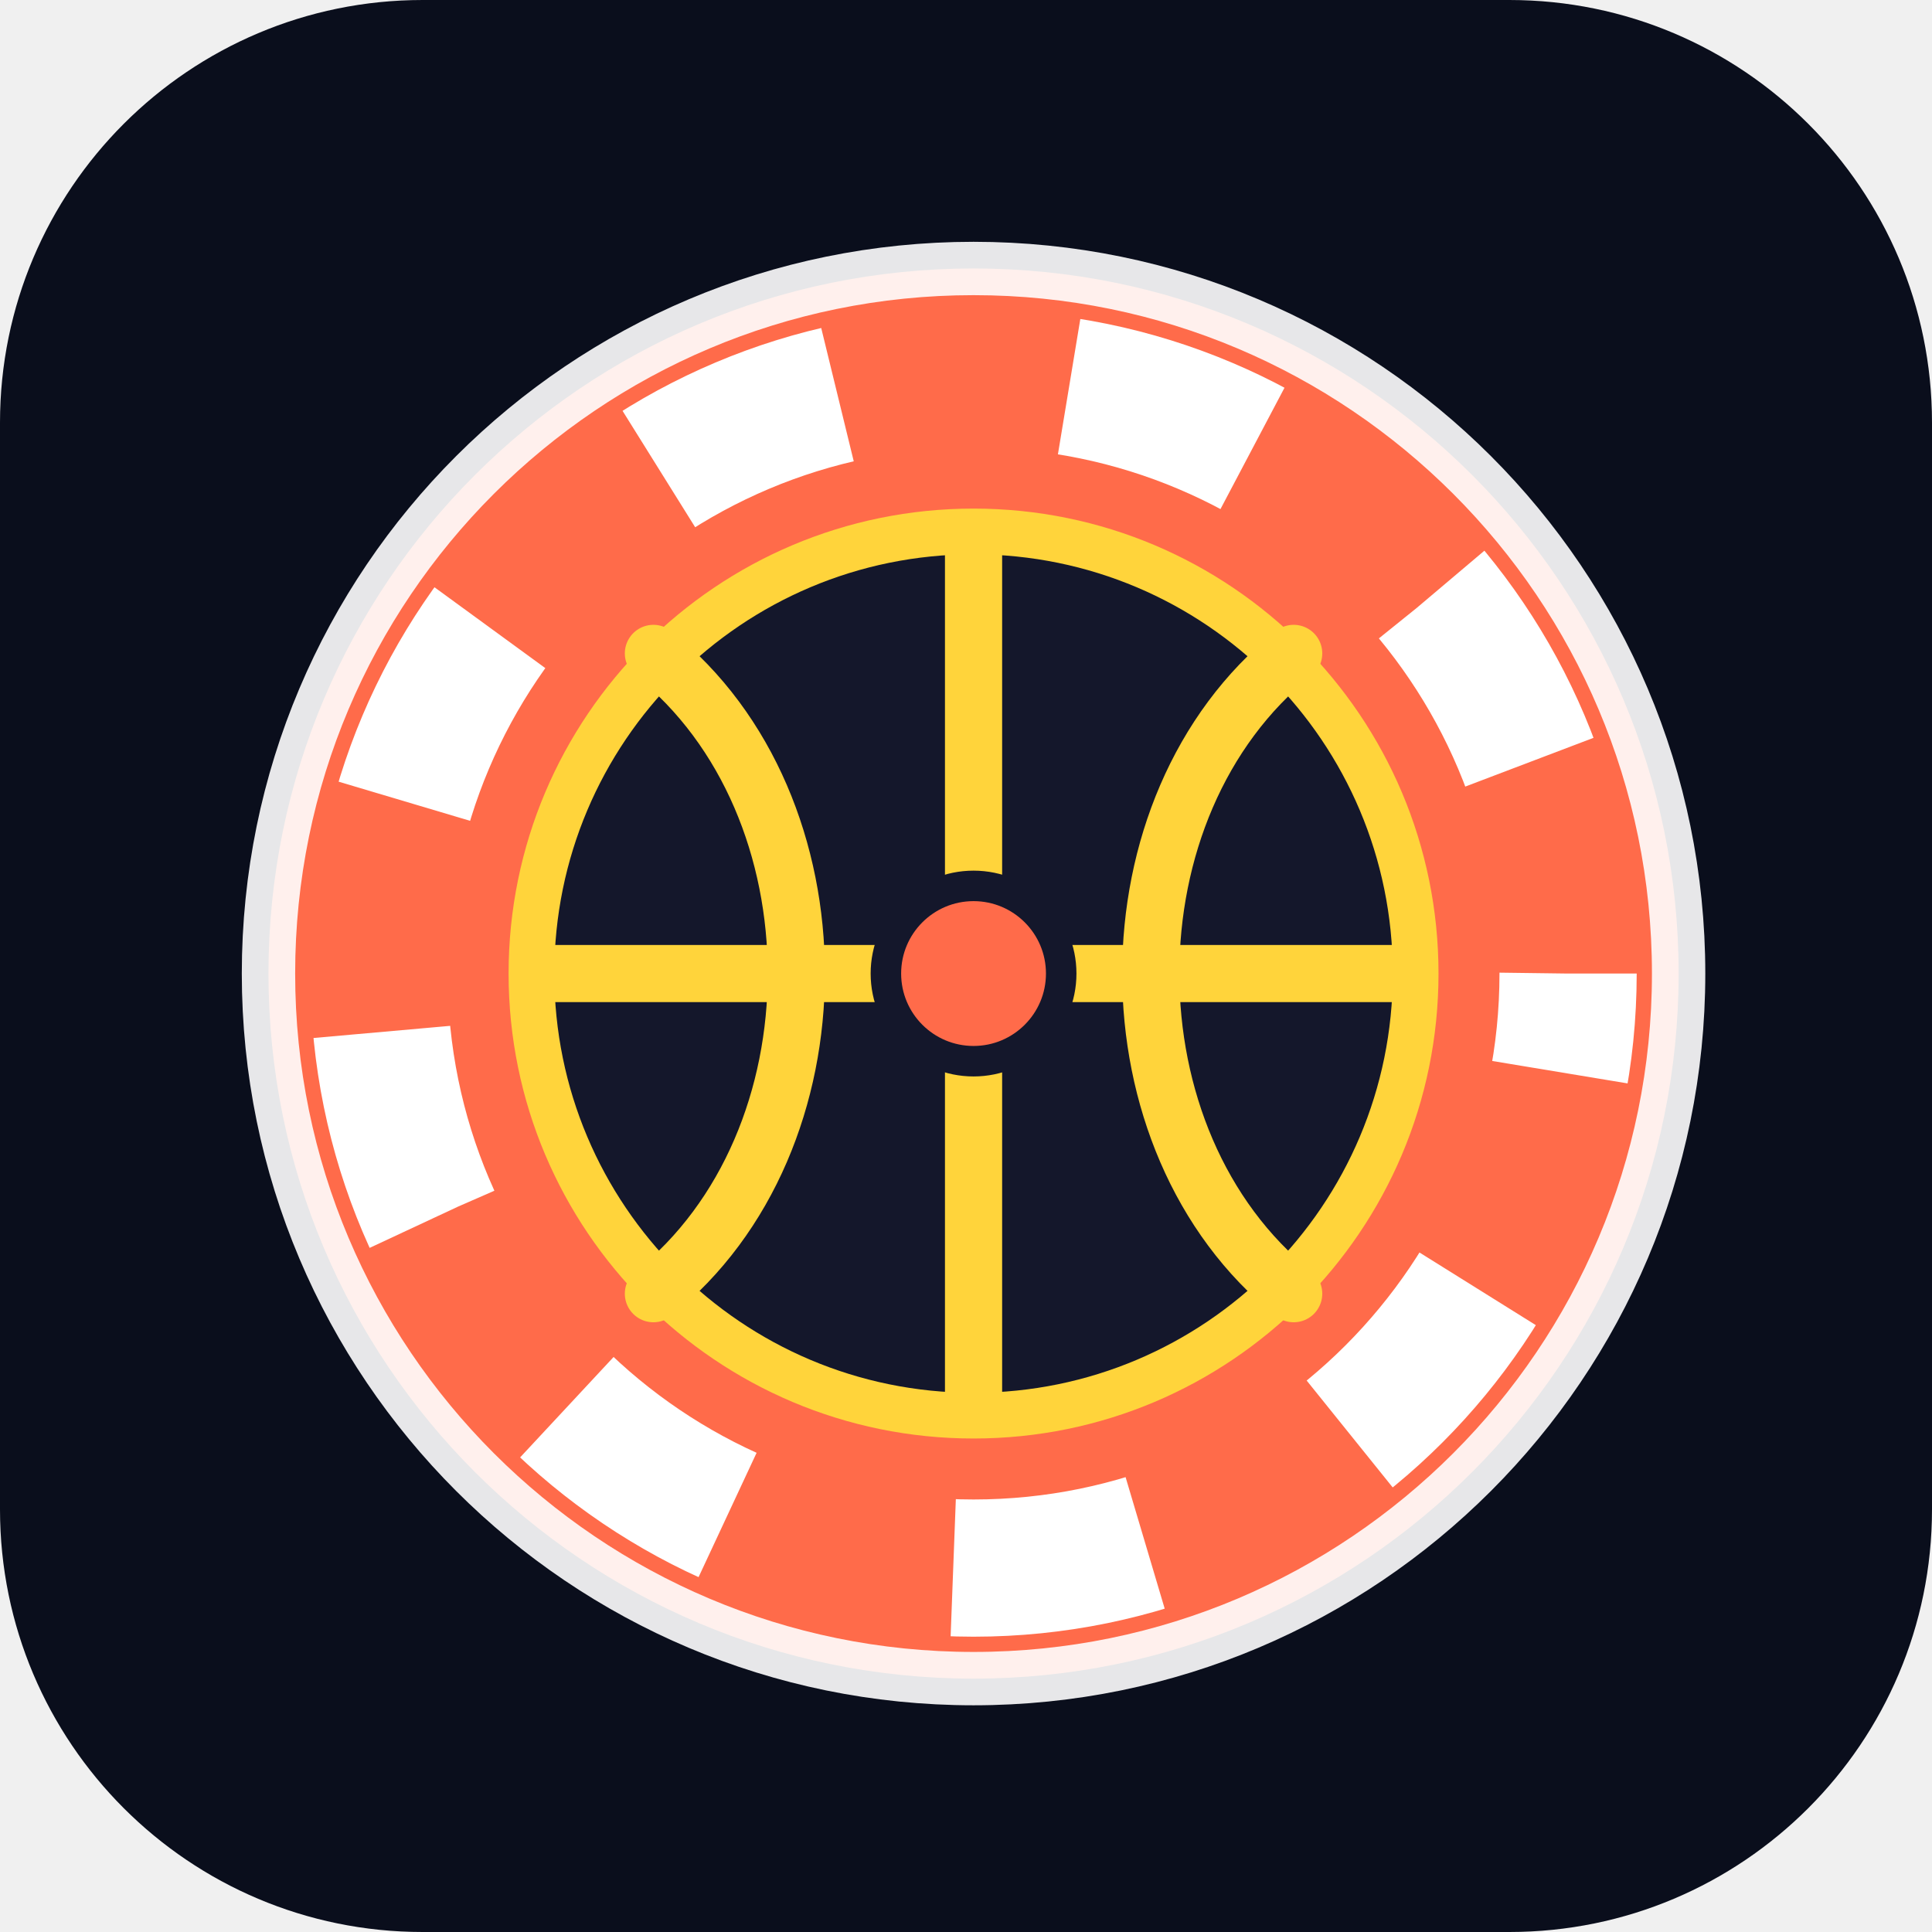
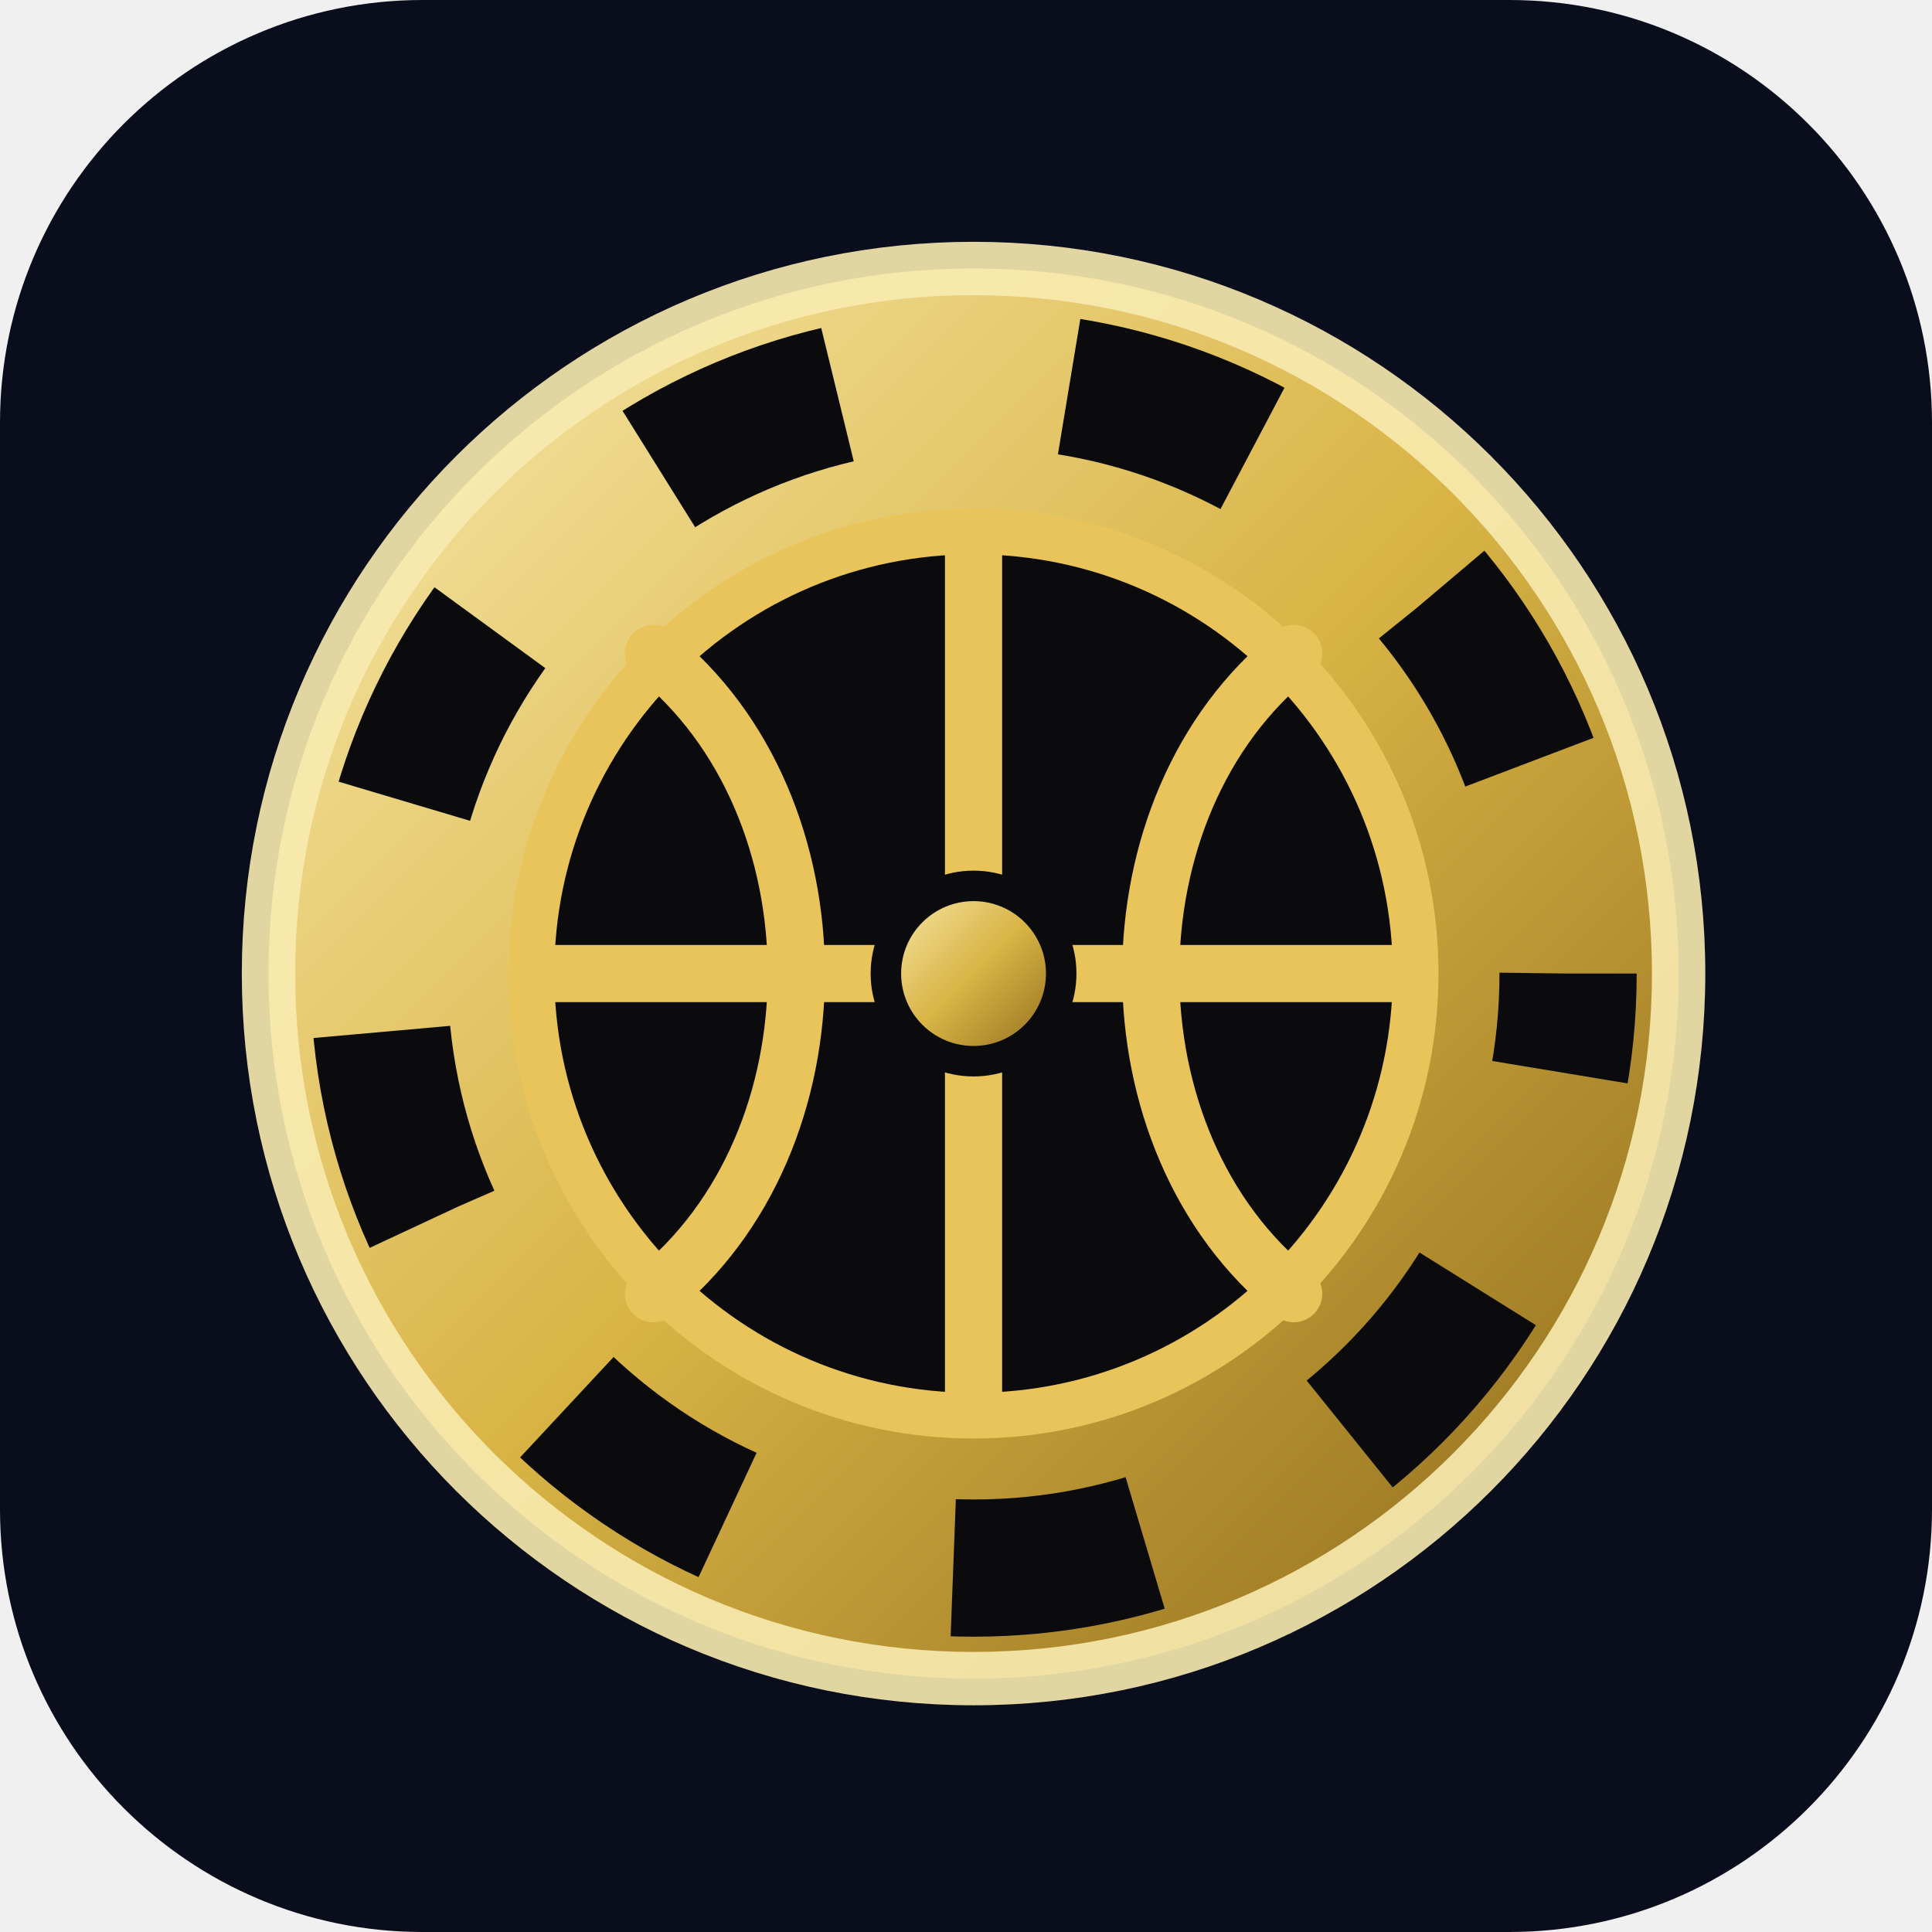
<svg xmlns="http://www.w3.org/2000/svg" viewBox="0 0 512 512">
  <rect width="512" height="512" rx="112" fill="#0A0E1C" />
  <g transform="translate(56 56) scale(10.1)">
-     <circle cx="20" cy="20" r="18.5" fill="#FF6B4A" />
-     <circle cx="20" cy="20" r="18.5" fill="none" stroke="#fff" stroke-opacity=".9" stroke-width="1.4" />
-     <circle cx="20" cy="20" r="15.6" fill="none" stroke="#fff" stroke-width="3.6" stroke-dasharray="5.1 6.12" stroke-dashoffset="2.5" />
-     <circle cx="20" cy="20" r="11.6" fill="#14172B" />
-     <circle cx="20" cy="20" r="11.6" fill="none" stroke="#FFD43B" stroke-width="1.2" />
-     <g fill="none" stroke="#FFD43B" stroke-width="1.5" stroke-linecap="round">
+     <defs>
+       <linearGradient id="hfg" x1="0" y1="0" x2="1" y2="1">
+         <stop offset="0" stop-color="#F9EBB0" />
+         <stop offset=".5" stop-color="#D9B445" />
+         <stop offset="1" stop-color="#8A6619" />
+       </linearGradient>
+     </defs>
+     <circle cx="20" cy="20" r="18.5" fill="url(#hfg)" />
+     <circle cx="20" cy="20" r="18.5" fill="none" stroke="#F9EBB0" stroke-opacity=".9" stroke-width="1.4" />
+     <circle cx="20" cy="20" r="15.6" fill="none" stroke="#0B0B0D" stroke-width="3.6" stroke-dasharray="5.1 6.12" stroke-dashoffset="2.5" />
+     <circle cx="20" cy="20" r="11.6" fill="#0B0B0D" />
+     <circle cx="20" cy="20" r="11.6" fill="none" stroke="#E8C45A" stroke-width="1.2" />
+     <g fill="none" stroke="#E8C45A" stroke-width="1.5" stroke-linecap="round">
      <path d="M20 8.6 V31.4" />
      <path d="M8.6 20 H31.4" />
      <path d="M11.6 11.6 C16.6 15.6 16.6 24.4 11.6 28.4" />
      <path d="M28.4 11.6 C23.4 15.6 23.4 24.4 28.4 28.4" />
    </g>
-     <circle cx="20" cy="20" r="2.3" fill="#FF6B4A" stroke="#14172B" stroke-width=".8" />
+     <circle cx="20" cy="20" r="2.3" fill="url(#hfg)" stroke="#0B0B0D" stroke-width=".8" />
  </g>
</svg>
